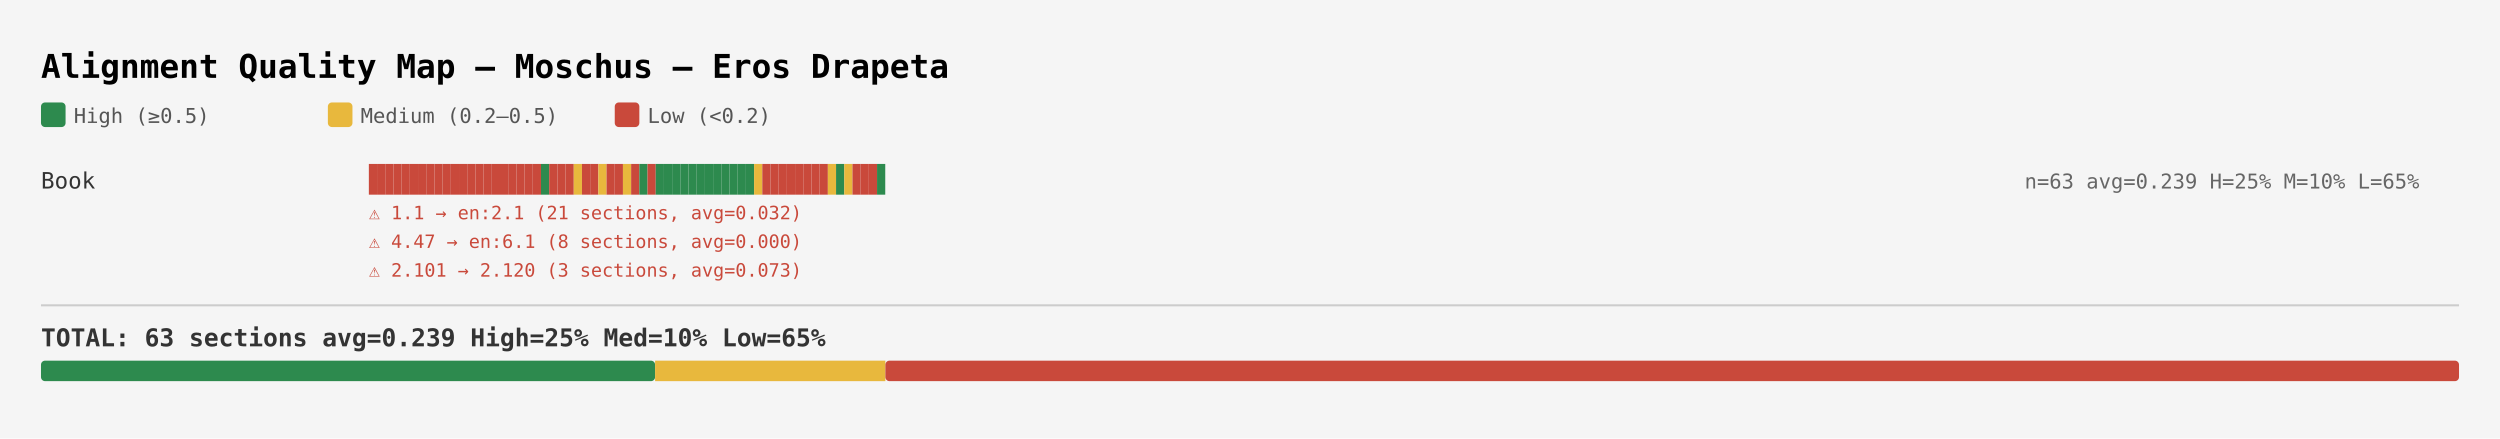
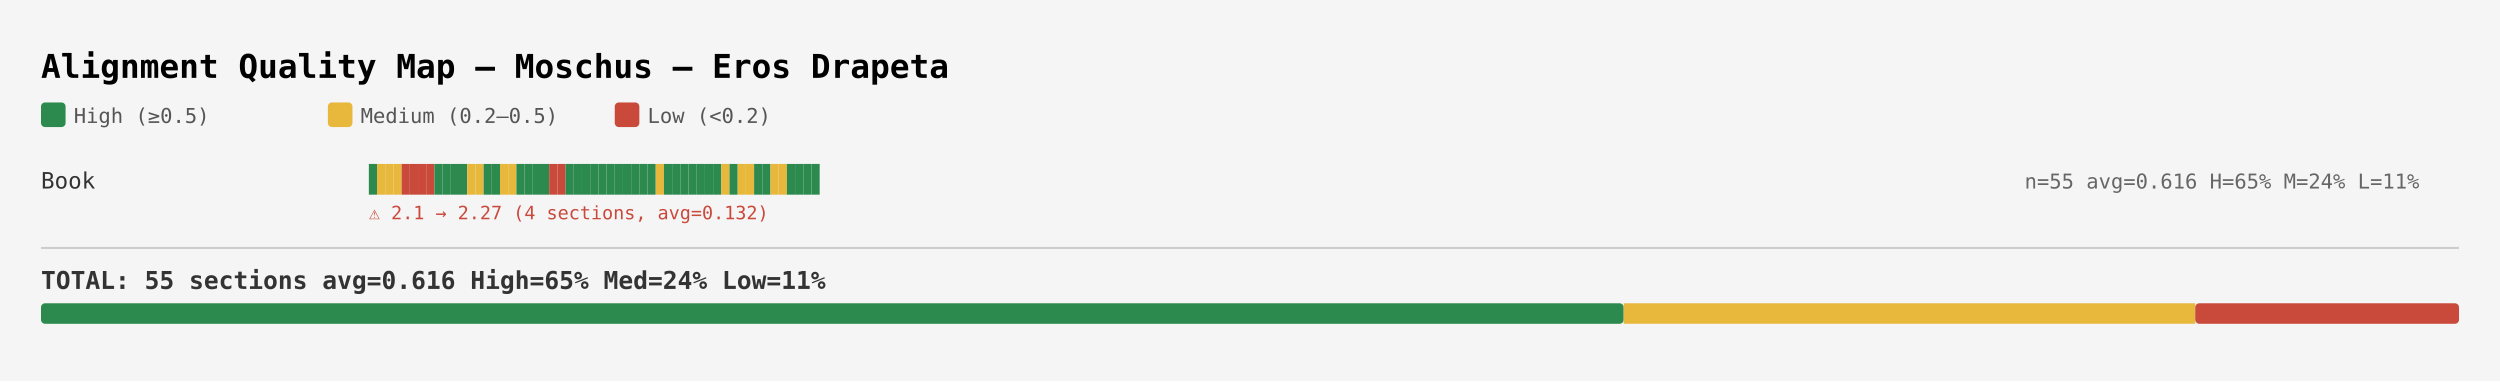
- <svg xmlns="http://www.w3.org/2000/svg" width="1220" height="214" viewBox="0 0 1220 214">
-   <rect width="1220" height="214" fill="#f5f5f5" />
+ <svg xmlns="http://www.w3.org/2000/svg" width="1220" height="186" viewBox="0 0 1220 186">
+   <rect width="1220" height="186" fill="#f5f5f5" />
  <style>
  text { font-family: "SF Mono", "Menlo", "Monaco", monospace; }
  .title { font-size: 16px; font-weight: bold; }
  .subtitle { font-size: 11px; fill: #888; }
  .label { font-size: 11px; fill: #333; }
  .stats { font-size: 10px; fill: #666; }
  .warn { font-size: 9px; fill: #c9493b; }
  .total { font-size: 12px; font-weight: bold; fill: #333; }
  .legend-text { font-size: 10px; fill: #555; }
</style>
  <text x="20" y="38" class="title">Alignment Quality Map — Moschus — Eros Drapeta</text>
  <rect x="20" y="50" width="12" height="12" fill="#2d8a4e" rx="2" />
  <text x="36" y="60" class="legend-text">High (≥0.5)</text>
  <rect x="160" y="50" width="12" height="12" fill="#e8b83d" rx="2" />
  <text x="176" y="60" class="legend-text">Medium (0.2–0.5)</text>
  <rect x="300" y="50" width="12" height="12" fill="#c9493b" rx="2" />
  <text x="316" y="60" class="legend-text">Low (&lt;0.2)</text>
  <text x="20" y="92" class="label">Book </text>
-   <text x="988" y="92" class="stats">n=63  avg=0.239  H=25%  M=10%  L=65%</text>
+   <text x="988" y="92" class="stats">n=55  avg=0.616  H=65%  M=24%  L=11%</text>
  <a href="tlg0035.tlg001.perseus-eng80.html#s1-1">
-     <rect x="180" y="80" width="4" height="15" fill="#c9493b" />
+     <rect x="180" y="80" width="4" height="15" fill="#2d8a4e" />
  </a>
  <a href="tlg0035.tlg001.perseus-eng80.html#s1-9">
-     <rect x="184" y="80" width="4" height="15" fill="#c9493b" />
+     <rect x="184" y="80" width="4" height="15" fill="#e8b83d" />
  </a>
  <a href="tlg0035.tlg001.perseus-eng80.html#s1-18">
-     <rect x="188" y="80" width="4" height="15" fill="#c9493b" />
+     <rect x="188" y="80" width="4" height="15" fill="#e8b83d" />
  </a>
  <a href="tlg0035.tlg001.perseus-eng80.html#s1-26">
-     <rect x="192" y="80" width="4" height="15" fill="#c9493b" />
+     <rect x="192" y="80" width="4" height="15" fill="#e8b83d" />
  </a>
  <a href="tlg0035.tlg001.perseus-eng80.html#s2-1">
    <rect x="196" y="80" width="4" height="15" fill="#c9493b" />
  </a>
  <a href="tlg0035.tlg001.perseus-eng80.html#s2-10">
    <rect x="200" y="80" width="4" height="15" fill="#c9493b" />
  </a>
  <a href="tlg0035.tlg001.perseus-eng80.html#s2-18">
    <rect x="204" y="80" width="4" height="15" fill="#c9493b" />
  </a>
  <a href="tlg0035.tlg001.perseus-eng80.html#s2-27">
    <rect x="208" y="80" width="4" height="15" fill="#c9493b" />
  </a>
  <a href="tlg0035.tlg001.perseus-eng80.html#s2-37">
-     <rect x="212" y="80" width="4" height="15" fill="#c9493b" />
+     <rect x="212" y="80" width="4" height="15" fill="#2d8a4e" />
  </a>
  <a href="tlg0035.tlg001.perseus-eng80.html#s2-46">
-     <rect x="216" y="80" width="4" height="15" fill="#c9493b" />
+     <rect x="216" y="80" width="4" height="15" fill="#2d8a4e" />
  </a>
  <a href="tlg0035.tlg001.perseus-eng80.html#s2-55">
-     <rect x="220" y="80" width="4" height="15" fill="#c9493b" />
+     <rect x="220" y="80" width="4" height="15" fill="#2d8a4e" />
  </a>
  <a href="tlg0035.tlg001.perseus-eng80.html#s2-63">
-     <rect x="224" y="80" width="4" height="15" fill="#c9493b" />
+     <rect x="224" y="80" width="4" height="15" fill="#2d8a4e" />
  </a>
  <a href="tlg0035.tlg001.perseus-eng80.html#s2-72">
-     <rect x="228" y="80" width="4" height="15" fill="#c9493b" />
+     <rect x="228" y="80" width="4" height="15" fill="#e8b83d" />
  </a>
  <a href="tlg0035.tlg001.perseus-eng80.html#s2-84">
-     <rect x="232" y="80" width="4" height="15" fill="#c9493b" />
-   </a>
-   <a href="tlg0035.tlg001.perseus-eng80.html#sen:1-1">
-     <rect x="236" y="80" width="4" height="15" fill="#c9493b" />
-   </a>
-   <a href="tlg0035.tlg001.perseus-eng80.html#sen:1-1">
-     <rect x="240" y="80" width="4" height="15" fill="#c9493b" />
-   </a>
-   <a href="tlg0035.tlg001.perseus-eng80.html#sen:1-1">
-     <rect x="244" y="80" width="4" height="15" fill="#c9493b" />
-   </a>
-   <a href="tlg0035.tlg001.perseus-eng80.html#sen:1-1">
-     <rect x="248" y="80" width="4" height="15" fill="#c9493b" />
-   </a>
-   <a href="tlg0035.tlg001.perseus-eng80.html#sen:2-1">
-     <rect x="252" y="80" width="4" height="15" fill="#c9493b" />
-   </a>
-   <a href="tlg0035.tlg001.perseus-eng80.html#sen:2-1">
-     <rect x="256" y="80" width="4" height="15" fill="#c9493b" />
-   </a>
-   <a href="tlg0035.tlg001.perseus-eng80.html#sen:2-1">
-     <rect x="260" y="80" width="4" height="15" fill="#c9493b" />
+     <rect x="232" y="80" width="4" height="15" fill="#e8b83d" />
  </a>
  <a href="tlg0035.tlg001.perseus-eng80.html#s2-93">
+     <rect x="236" y="80" width="4" height="15" fill="#2d8a4e" />
+   </a>
+   <a href="tlg0035.tlg001.perseus-eng80.html#s2-101">
+     <rect x="240" y="80" width="4" height="15" fill="#2d8a4e" />
+   </a>
+   <a href="tlg0035.tlg001.perseus-eng80.html#s2-111">
+     <rect x="244" y="80" width="4" height="15" fill="#e8b83d" />
+   </a>
+   <a href="tlg0035.tlg001.perseus-eng80.html#s2-120">
+     <rect x="248" y="80" width="4" height="15" fill="#e8b83d" />
+   </a>
+   <a href="tlg0035.tlg001.perseus-eng80.html#s2-129">
+     <rect x="252" y="80" width="4" height="15" fill="#2d8a4e" />
+   </a>
+   <a href="tlg0035.tlg001.perseus-eng80.html#s2-139">
+     <rect x="256" y="80" width="4" height="15" fill="#2d8a4e" />
+   </a>
+   <a href="tlg0035.tlg001.perseus-eng80.html#s2-149">
+     <rect x="260" y="80" width="4" height="15" fill="#2d8a4e" />
+   </a>
+   <a href="tlg0035.tlg001.perseus-eng80.html#s2-157">
    <rect x="264" y="80" width="4" height="15" fill="#2d8a4e" />
  </a>
-   <a href="tlg0035.tlg001.perseus-eng80.html#s2-101">
+   <a href="tlg0035.tlg001.perseus-eng80.html#s3-1">
    <rect x="268" y="80" width="4" height="15" fill="#c9493b" />
  </a>
-   <a href="tlg0035.tlg001.perseus-eng80.html#s2-111">
+   <a href="tlg0035.tlg001.perseus-eng80.html#s3-9">
    <rect x="272" y="80" width="4" height="15" fill="#c9493b" />
  </a>
-   <a href="tlg0035.tlg001.perseus-eng80.html#s2-120">
-     <rect x="276" y="80" width="4" height="15" fill="#c9493b" />
-   </a>
-   <a href="tlg0035.tlg001.perseus-eng80.html#s2-129">
-     <rect x="280" y="80" width="4" height="15" fill="#e8b83d" />
-   </a>
-   <a href="tlg0035.tlg001.perseus-eng80.html#s2-139">
-     <rect x="284" y="80" width="4" height="15" fill="#c9493b" />
-   </a>
-   <a href="tlg0035.tlg001.perseus-eng80.html#s2-149">
-     <rect x="288" y="80" width="4" height="15" fill="#c9493b" />
-   </a>
-   <a href="tlg0035.tlg001.perseus-eng80.html#s2-157">
-     <rect x="292" y="80" width="4" height="15" fill="#e8b83d" />
-   </a>
-   <a href="tlg0035.tlg001.perseus-eng80.html#s3-1">
-     <rect x="296" y="80" width="4" height="15" fill="#c9493b" />
-   </a>
-   <a href="tlg0035.tlg001.perseus-eng80.html#s3-9">
-     <rect x="300" y="80" width="4" height="15" fill="#c9493b" />
-   </a>
  <a href="tlg0035.tlg001.perseus-eng80.html#s3-19">
-     <rect x="304" y="80" width="4" height="15" fill="#e8b83d" />
+     <rect x="276" y="80" width="4" height="15" fill="#2d8a4e" />
  </a>
  <a href="tlg0035.tlg001.perseus-eng80.html#s3-28">
-     <rect x="308" y="80" width="4" height="15" fill="#c9493b" />
+     <rect x="280" y="80" width="4" height="15" fill="#2d8a4e" />
  </a>
  <a href="tlg0035.tlg001.perseus-eng80.html#s3-36">
+     <rect x="284" y="80" width="4" height="15" fill="#2d8a4e" />
+   </a>
+   <a href="tlg0035.tlg001.perseus-eng80.html#s3-45">
+     <rect x="288" y="80" width="4" height="15" fill="#2d8a4e" />
+   </a>
+   <a href="tlg0035.tlg001.perseus-eng80.html#s3-53">
+     <rect x="292" y="80" width="4" height="15" fill="#2d8a4e" />
+   </a>
+   <a href="tlg0035.tlg001.perseus-eng80.html#s3-62">
+     <rect x="296" y="80" width="4" height="15" fill="#2d8a4e" />
+   </a>
+   <a href="tlg0035.tlg001.perseus-eng80.html#s3-70">
+     <rect x="300" y="80" width="4" height="15" fill="#2d8a4e" />
+   </a>
+   <a href="tlg0035.tlg001.perseus-eng80.html#s3-78">
+     <rect x="304" y="80" width="4" height="15" fill="#2d8a4e" />
+   </a>
+   <a href="tlg0035.tlg001.perseus-eng80.html#s3-86">
+     <rect x="308" y="80" width="4" height="15" fill="#2d8a4e" />
+   </a>
+   <a href="tlg0035.tlg001.perseus-eng80.html#s3-98">
    <rect x="312" y="80" width="4" height="15" fill="#2d8a4e" />
  </a>
-   <a href="tlg0035.tlg001.perseus-eng80.html#s3-45">
-     <rect x="316" y="80" width="4" height="15" fill="#c9493b" />
+   <a href="tlg0035.tlg001.perseus-eng80.html#s3-107">
+     <rect x="316" y="80" width="4" height="15" fill="#2d8a4e" />
  </a>
-   <a href="tlg0035.tlg001.perseus-eng80.html#s3-53">
-     <rect x="320" y="80" width="4" height="15" fill="#2d8a4e" />
+   <a href="tlg0035.tlg001.perseus-eng80.html#s3-121">
+     <rect x="320" y="80" width="4" height="15" fill="#e8b83d" />
  </a>
-   <a href="tlg0035.tlg001.perseus-eng80.html#s3-62">
+   <a href="tlg0035.tlg001.perseus-eng80.html#s4-1">
    <rect x="324" y="80" width="4" height="15" fill="#2d8a4e" />
  </a>
-   <a href="tlg0035.tlg001.perseus-eng80.html#s3-70">
+   <a href="tlg0035.tlg001.perseus-eng80.html#s4-11">
    <rect x="328" y="80" width="4" height="15" fill="#2d8a4e" />
  </a>
-   <a href="tlg0035.tlg001.perseus-eng80.html#s3-78">
+   <a href="tlg0035.tlg001.perseus-eng80.html#s4-19">
    <rect x="332" y="80" width="4" height="15" fill="#2d8a4e" />
  </a>
-   <a href="tlg0035.tlg001.perseus-eng80.html#s3-86">
+   <a href="tlg0035.tlg001.perseus-eng80.html#s4-27">
    <rect x="336" y="80" width="4" height="15" fill="#2d8a4e" />
  </a>
-   <a href="tlg0035.tlg001.perseus-eng80.html#s3-98">
+   <a href="tlg0035.tlg001.perseus-eng80.html#s4-36">
    <rect x="340" y="80" width="4" height="15" fill="#2d8a4e" />
  </a>
-   <a href="tlg0035.tlg001.perseus-eng80.html#s3-107">
+   <a href="tlg0035.tlg001.perseus-eng80.html#s4-47">
    <rect x="344" y="80" width="4" height="15" fill="#2d8a4e" />
  </a>
-   <a href="tlg0035.tlg001.perseus-eng80.html#s3-121">
+   <a href="tlg0035.tlg001.perseus-eng80.html#s4-56">
    <rect x="348" y="80" width="4" height="15" fill="#2d8a4e" />
  </a>
-   <a href="tlg0035.tlg001.perseus-eng80.html#s4-1">
-     <rect x="352" y="80" width="4" height="15" fill="#2d8a4e" />
+   <a href="tlg0035.tlg001.perseus-eng80.html#s4-65">
+     <rect x="352" y="80" width="4" height="15" fill="#e8b83d" />
  </a>
-   <a href="tlg0035.tlg001.perseus-eng80.html#s4-11">
+   <a href="tlg0035.tlg001.perseus-eng80.html#s4-75">
    <rect x="356" y="80" width="4" height="15" fill="#2d8a4e" />
  </a>
-   <a href="tlg0035.tlg001.perseus-eng80.html#s4-19">
-     <rect x="360" y="80" width="4" height="15" fill="#2d8a4e" />
-   </a>
-   <a href="tlg0035.tlg001.perseus-eng80.html#s4-27">
-     <rect x="364" y="80" width="4" height="15" fill="#2d8a4e" />
-   </a>
-   <a href="tlg0035.tlg001.perseus-eng80.html#s4-36">
-     <rect x="368" y="80" width="4" height="15" fill="#e8b83d" />
-   </a>
-   <a href="tlg0035.tlg001.perseus-eng80.html#s4-47">
-     <rect x="372" y="80" width="4" height="15" fill="#c9493b" />
-   </a>
-   <a href="tlg0035.tlg001.perseus-eng80.html#s4-56">
-     <rect x="376" y="80" width="4" height="15" fill="#c9493b" />
-   </a>
-   <a href="tlg0035.tlg001.perseus-eng80.html#s4-65">
-     <rect x="380" y="80" width="4" height="15" fill="#c9493b" />
-   </a>
-   <a href="tlg0035.tlg001.perseus-eng80.html#s4-75">
-     <rect x="384" y="80" width="4" height="15" fill="#c9493b" />
-   </a>
  <a href="tlg0035.tlg001.perseus-eng80.html#s4-83">
-     <rect x="388" y="80" width="4" height="15" fill="#c9493b" />
+     <rect x="360" y="80" width="4" height="15" fill="#e8b83d" />
  </a>
  <a href="tlg0035.tlg001.perseus-eng80.html#s4-91">
-     <rect x="392" y="80" width="4" height="15" fill="#c9493b" />
+     <rect x="364" y="80" width="4" height="15" fill="#e8b83d" />
  </a>
  <a href="tlg0035.tlg001.perseus-eng80.html#s4-99">
-     <rect x="396" y="80" width="4" height="15" fill="#c9493b" />
-   </a>
-   <a href="tlg0035.tlg001.perseus-eng80.html#sen:6-1">
-     <rect x="400" y="80" width="4" height="15" fill="#c9493b" />
+     <rect x="368" y="80" width="4" height="15" fill="#2d8a4e" />
  </a>
  <a href="tlg0035.tlg001.perseus-eng80.html#s4-107">
-     <rect x="404" y="80" width="4" height="15" fill="#e8b83d" />
+     <rect x="372" y="80" width="4" height="15" fill="#2d8a4e" />
  </a>
  <a href="tlg0035.tlg001.perseus-eng80.html#s4-118">
-     <rect x="408" y="80" width="4" height="15" fill="#2d8a4e" />
+     <rect x="376" y="80" width="4" height="15" fill="#e8b83d" />
  </a>
  <a href="tlg0035.tlg001.perseus-eng80.html#s5-4-1">
-     <rect x="412" y="80" width="4" height="15" fill="#e8b83d" />
+     <rect x="380" y="80" width="4" height="15" fill="#e8b83d" />
  </a>
  <a href="tlg0035.tlg001.perseus-eng80.html#s5-4-9">
-     <rect x="416" y="80" width="4" height="15" fill="#c9493b" />
+     <rect x="384" y="80" width="4" height="15" fill="#2d8a4e" />
  </a>
  <a href="tlg0035.tlg001.perseus-eng80.html#s5-5-1">
-     <rect x="420" y="80" width="4" height="15" fill="#c9493b" />
+     <rect x="388" y="80" width="4" height="15" fill="#2d8a4e" />
  </a>
  <a href="tlg0035.tlg001.perseus-eng80.html#s5-6-1">
-     <rect x="424" y="80" width="4" height="15" fill="#c9493b" />
+     <rect x="392" y="80" width="4" height="15" fill="#2d8a4e" />
  </a>
  <a href="tlg0035.tlg001.perseus-eng80.html#s5-7-1">
-     <rect x="428" y="80" width="4" height="15" fill="#2d8a4e" />
+     <rect x="396" y="80" width="4" height="15" fill="#2d8a4e" />
  </a>
-   <text x="180" y="107" class="warn">⚠ 1.1 → en:2.1  (21 sections, avg=0.032)</text>
-   <text x="180" y="121" class="warn">⚠ 4.47 → en:6.1  (8 sections, avg=0.000)</text>
-   <text x="180" y="135" class="warn">⚠ 2.101 → 2.120  (3 sections, avg=0.073)</text>
-   <line x1="20" y1="149" x2="1200" y2="149" stroke="#ccc" stroke-width="1" />
-   <text x="20" y="169" class="total">TOTAL: 63 sections   avg=0.239   High=25%   Med=10%   Low=65%</text>
-   <rect x="20" y="176" width="299.683" height="10" fill="#2d8a4e" rx="2" />
-   <rect x="319.683" y="176" width="112.381" height="10" fill="#e8b83d" />
-   <rect x="432.063" y="176" width="767.937" height="10" fill="#c9493b" rx="2" />
+   <text x="180" y="107" class="warn">⚠ 2.1 → 2.27  (4 sections, avg=0.132)</text>
+   <line x1="20" y1="121" x2="1200" y2="121" stroke="#ccc" stroke-width="1" />
+   <text x="20" y="141" class="total">TOTAL: 55 sections   avg=0.616   High=65%   Med=24%   Low=11%</text>
+   <rect x="20" y="148" width="772.364" height="10" fill="#2d8a4e" rx="2" />
+   <rect x="792.364" y="148" width="278.909" height="10" fill="#e8b83d" />
+   <rect x="1071.273" y="148" width="128.727" height="10" fill="#c9493b" rx="2" />
</svg>
